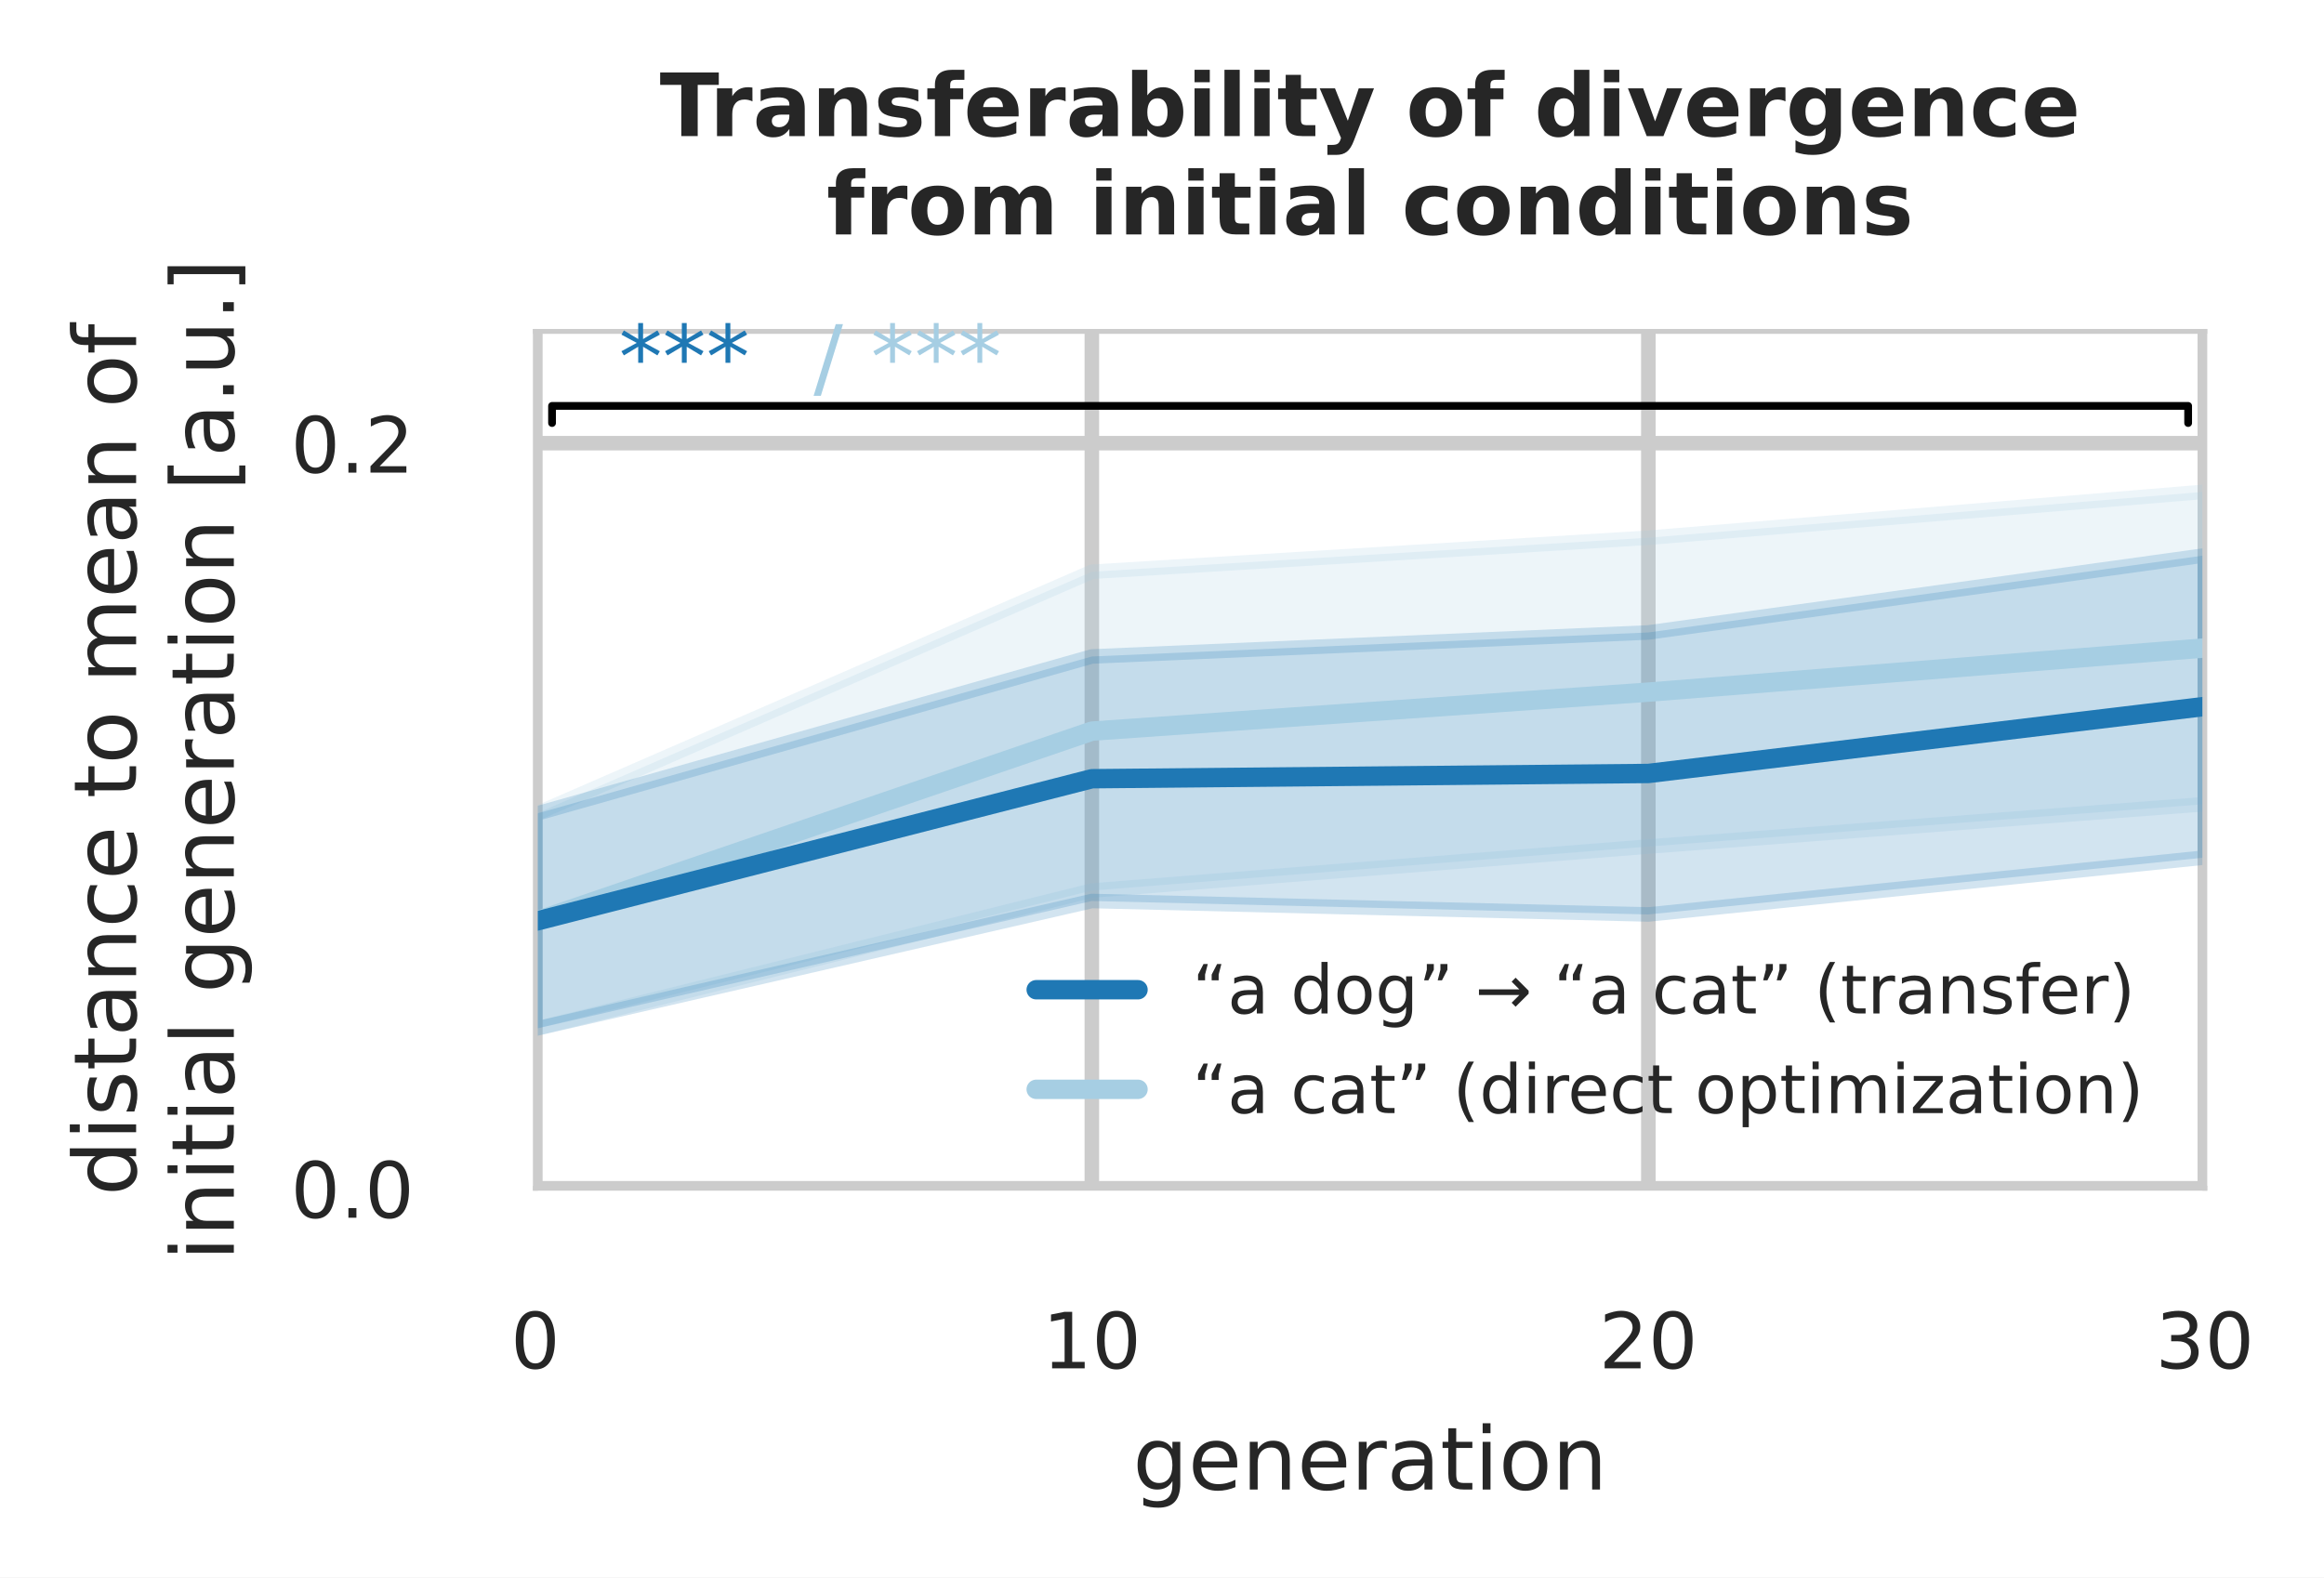
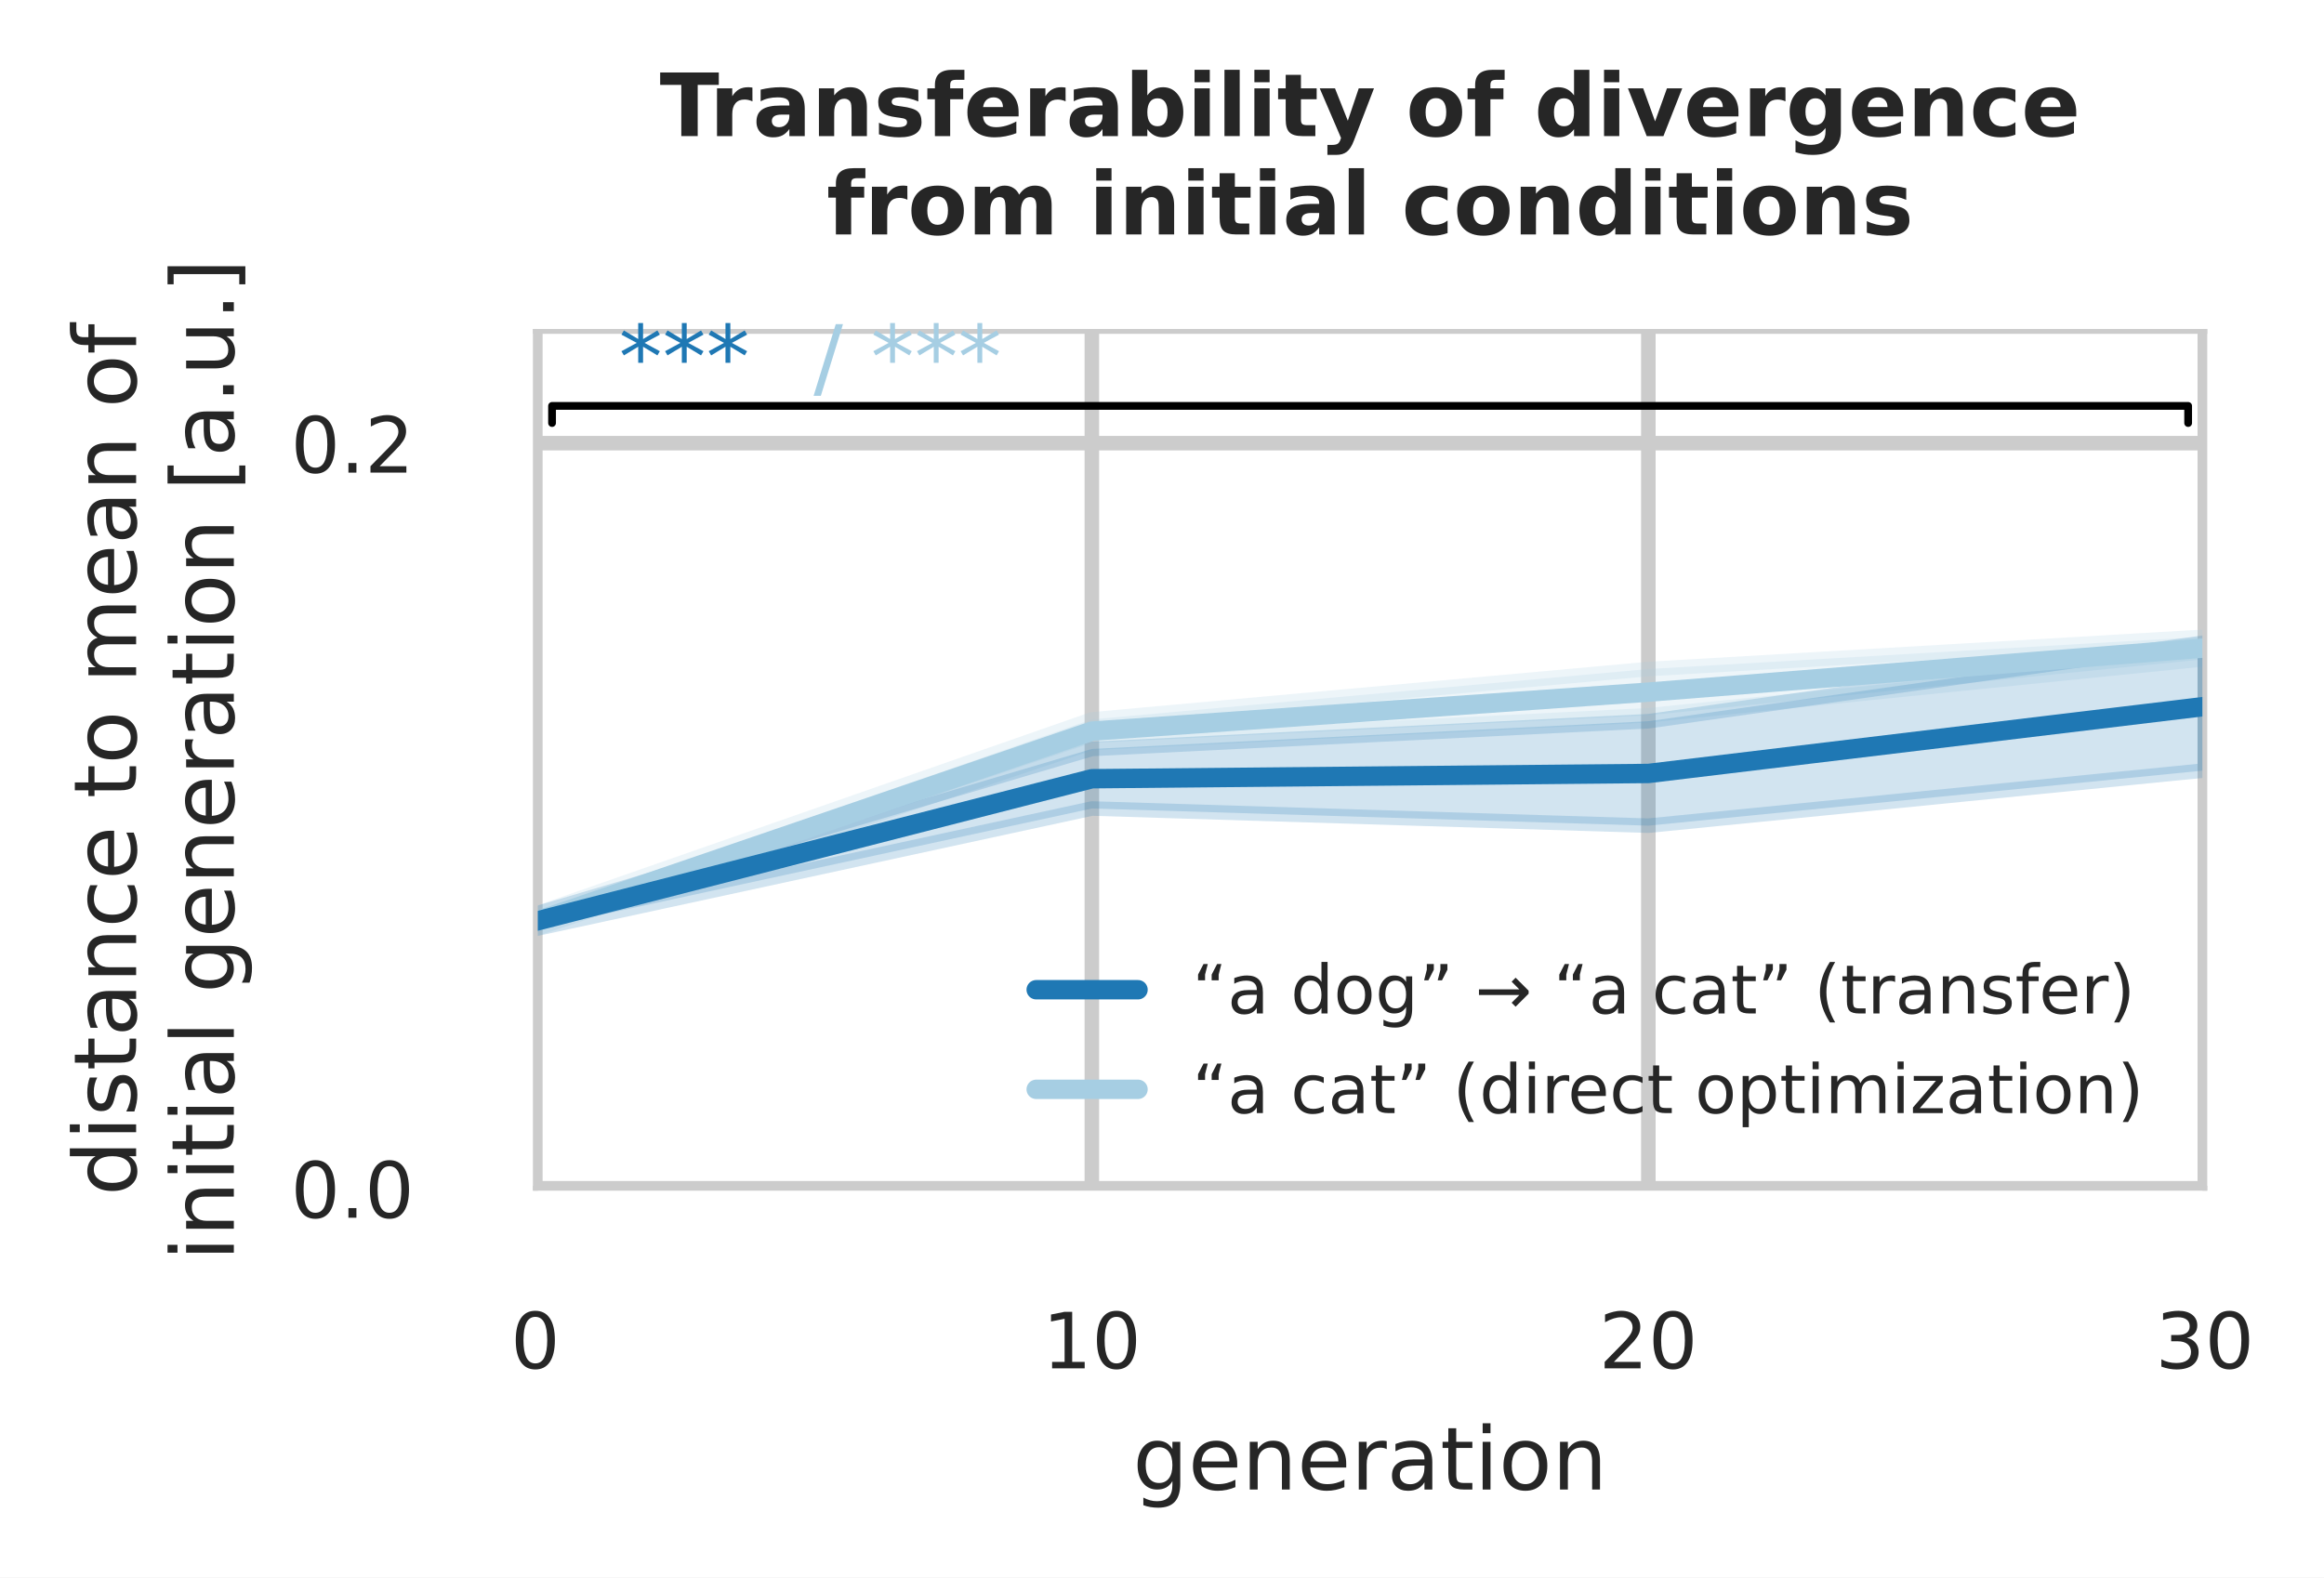
<svg xmlns="http://www.w3.org/2000/svg" xmlns:xlink="http://www.w3.org/1999/xlink" width="239.676pt" height="162.735pt" viewBox="0 0 239.676 162.735" version="1.1">
  <defs>
    <style type="text/css">*{stroke-linejoin: round; stroke-linecap: butt}</style>
  </defs>
  <g id="figure_1">
    <g id="patch_1">
      <path d="M 0 162.735  L 239.676 162.735  L 239.676 0  L 0 0  z " style="fill: #ffffff" />
    </g>
    <g id="axes_1">
      <g id="patch_2">
        <path d="M 55.211 122.582  L 227.386 122.582  L 227.386 34.187  L 55.211 34.187  z " style="fill: #ffffff" />
      </g>
      <g id="matplotlib.axis_1">
        <g id="xtick_1">
          <g id="line2d_1">
            <path d="M 55.211 122.582  L 55.211 34.187  " clip-path="url(#pf93eb1a722)" style="fill: none; stroke: #cccccc; stroke-width: 1.5; stroke-linecap: round" />
          </g>
          <g id="text_1">
            <g style="fill: #262626" transform="translate(52.66584 141.1606) scale(0.08 -0.08)">
              <defs>
                <path id="DejaVuSans-30" d="M 2034 4250  Q 1547 4250 1301 3770  Q 1056 3291 1056 2328  Q 1056 1369 1301 889  Q 1547 409 2034 409  Q 2525 409 2770 889  Q 3016 1369 3016 2328  Q 3016 3291 2770 3770  Q 2525 4250 2034 4250  z M 2034 4750  Q 2819 4750 3233 4129  Q 3647 3509 3647 2328  Q 3647 1150 3233 529  Q 2819 -91 2034 -91  Q 1250 -91 836 529  Q 422 1150 422 2328  Q 422 3509 836 4129  Q 1250 4750 2034 4750  z " transform="scale(0.015625)" />
              </defs>
              <use xlink:href="#DejaVuSans-30" />
            </g>
          </g>
        </g>
        <g id="xtick_2">
          <g id="line2d_2">
            <path d="M 112.603 122.582  L 112.603 34.187  " clip-path="url(#pf93eb1a722)" style="fill: none; stroke: #cccccc; stroke-width: 1.5; stroke-linecap: round" />
          </g>
          <g id="text_2">
            <g style="fill: #262626" transform="translate(107.5127 141.1606) scale(0.08 -0.08)">
              <defs>
                <path id="DejaVuSans-31" d="M 794 531  L 1825 531  L 1825 4091  L 703 3866  L 703 4441  L 1819 4666  L 2450 4666  L 2450 531  L 3481 531  L 3481 0  L 794 0  L 794 531  z " transform="scale(0.015625)" />
              </defs>
              <use xlink:href="#DejaVuSans-31" />
              <use xlink:href="#DejaVuSans-30" transform="translate(63.62305 0)" />
            </g>
          </g>
        </g>
        <g id="xtick_3">
          <g id="line2d_3">
            <path d="M 169.995 122.582  L 169.995 34.187  " clip-path="url(#pf93eb1a722)" style="fill: none; stroke: #cccccc; stroke-width: 1.5; stroke-linecap: round" />
          </g>
          <g id="text_3">
            <g style="fill: #262626" transform="translate(164.9045 141.1606) scale(0.08 -0.08)">
              <defs>
                <path id="DejaVuSans-32" d="M 1228 531  L 3431 531  L 3431 0  L 469 0  L 469 531  Q 828 903 1448 1529  Q 2069 2156 2228 2338  Q 2531 2678 2651 2914  Q 2772 3150 2772 3378  Q 2772 3750 2511 3984  Q 2250 4219 1831 4219  Q 1534 4219 1204 4116  Q 875 4013 500 3803  L 500 4441  Q 881 4594 1212 4672  Q 1544 4750 1819 4750  Q 2544 4750 2975 4387  Q 3406 4025 3406 3419  Q 3406 3131 3298 2873  Q 3191 2616 2906 2266  Q 2828 2175 2409 1742  Q 1991 1309 1228 531  z " transform="scale(0.015625)" />
              </defs>
              <use xlink:href="#DejaVuSans-32" />
              <use xlink:href="#DejaVuSans-30" transform="translate(63.62305 0)" />
            </g>
          </g>
        </g>
        <g id="xtick_4">
          <g id="line2d_4">
            <path d="M 227.386 122.582  L 227.386 34.187  " clip-path="url(#pf93eb1a722)" style="fill: none; stroke: #cccccc; stroke-width: 1.5; stroke-linecap: round" />
          </g>
          <g id="text_4">
            <g style="fill: #262626" transform="translate(222.2964 141.1606) scale(0.08 -0.08)">
              <defs>
                <path id="DejaVuSans-33" d="M 2597 2516  Q 3050 2419 3304 2112  Q 3559 1806 3559 1356  Q 3559 666 3084 287  Q 2609 -91 1734 -91  Q 1441 -91 1130 -33  Q 819 25 488 141  L 488 750  Q 750 597 1062 519  Q 1375 441 1716 441  Q 2309 441 2620 675  Q 2931 909 2931 1356  Q 2931 1769 2642 2001  Q 2353 2234 1838 2234  L 1294 2234  L 1294 2753  L 1863 2753  Q 2328 2753 2575 2939  Q 2822 3125 2822 3475  Q 2822 3834 2567 4026  Q 2313 4219 1838 4219  Q 1578 4219 1281 4162  Q 984 4106 628 3988  L 628 4550  Q 988 4650 1302 4700  Q 1616 4750 1894 4750  Q 2613 4750 3031 4423  Q 3450 4097 3450 3541  Q 3450 3153 3228 2886  Q 3006 2619 2597 2516  z " transform="scale(0.015625)" />
              </defs>
              <use xlink:href="#DejaVuSans-33" />
              <use xlink:href="#DejaVuSans-30" transform="translate(63.62305 0)" />
            </g>
          </g>
        </g>
        <g id="text_5">
          <g style="fill: #262626" transform="translate(116.8249 153.6629) scale(0.09 -0.09)">
            <defs>
              <path id="DejaVuSans-67" d="M 2906 1791  Q 2906 2416 2648 2759  Q 2391 3103 1925 3103  Q 1463 3103 1205 2759  Q 947 2416 947 1791  Q 947 1169 1205 825  Q 1463 481 1925 481  Q 2391 481 2648 825  Q 2906 1169 2906 1791  z M 3481 434  Q 3481 -459 3084 -895  Q 2688 -1331 1869 -1331  Q 1566 -1331 1297 -1286  Q 1028 -1241 775 -1147  L 775 -588  Q 1028 -725 1275 -790  Q 1522 -856 1778 -856  Q 2344 -856 2625 -561  Q 2906 -266 2906 331  L 2906 616  Q 2728 306 2450 153  Q 2172 0 1784 0  Q 1141 0 747 490  Q 353 981 353 1791  Q 353 2603 747 3093  Q 1141 3584 1784 3584  Q 2172 3584 2450 3431  Q 2728 3278 2906 2969  L 2906 3500  L 3481 3500  L 3481 434  z " transform="scale(0.015625)" />
              <path id="DejaVuSans-65" d="M 3597 1894  L 3597 1613  L 953 1613  Q 991 1019 1311 708  Q 1631 397 2203 397  Q 2534 397 2845 478  Q 3156 559 3463 722  L 3463 178  Q 3153 47 2828 -22  Q 2503 -91 2169 -91  Q 1331 -91 842 396  Q 353 884 353 1716  Q 353 2575 817 3079  Q 1281 3584 2069 3584  Q 2775 3584 3186 3129  Q 3597 2675 3597 1894  z M 3022 2063  Q 3016 2534 2758 2815  Q 2500 3097 2075 3097  Q 1594 3097 1305 2825  Q 1016 2553 972 2059  L 3022 2063  z " transform="scale(0.015625)" />
              <path id="DejaVuSans-6e" d="M 3513 2113  L 3513 0  L 2938 0  L 2938 2094  Q 2938 2591 2744 2837  Q 2550 3084 2163 3084  Q 1697 3084 1428 2787  Q 1159 2491 1159 1978  L 1159 0  L 581 0  L 581 3500  L 1159 3500  L 1159 2956  Q 1366 3272 1645 3428  Q 1925 3584 2291 3584  Q 2894 3584 3203 3211  Q 3513 2838 3513 2113  z " transform="scale(0.015625)" />
              <path id="DejaVuSans-72" d="M 2631 2963  Q 2534 3019 2420 3045  Q 2306 3072 2169 3072  Q 1681 3072 1420 2755  Q 1159 2438 1159 1844  L 1159 0  L 581 0  L 581 3500  L 1159 3500  L 1159 2956  Q 1341 3275 1631 3429  Q 1922 3584 2338 3584  Q 2397 3584 2469 3576  Q 2541 3569 2628 3553  L 2631 2963  z " transform="scale(0.015625)" />
              <path id="DejaVuSans-61" d="M 2194 1759  Q 1497 1759 1228 1600  Q 959 1441 959 1056  Q 959 750 1161 570  Q 1363 391 1709 391  Q 2188 391 2477 730  Q 2766 1069 2766 1631  L 2766 1759  L 2194 1759  z M 3341 1997  L 3341 0  L 2766 0  L 2766 531  Q 2569 213 2275 61  Q 1981 -91 1556 -91  Q 1019 -91 701 211  Q 384 513 384 1019  Q 384 1609 779 1909  Q 1175 2209 1959 2209  L 2766 2209  L 2766 2266  Q 2766 2663 2505 2880  Q 2244 3097 1772 3097  Q 1472 3097 1187 3025  Q 903 2953 641 2809  L 641 3341  Q 956 3463 1253 3523  Q 1550 3584 1831 3584  Q 2591 3584 2966 3190  Q 3341 2797 3341 1997  z " transform="scale(0.015625)" />
              <path id="DejaVuSans-74" d="M 1172 4494  L 1172 3500  L 2356 3500  L 2356 3053  L 1172 3053  L 1172 1153  Q 1172 725 1289 603  Q 1406 481 1766 481  L 2356 481  L 2356 0  L 1766 0  Q 1100 0 847 248  Q 594 497 594 1153  L 594 3053  L 172 3053  L 172 3500  L 594 3500  L 594 4494  L 1172 4494  z " transform="scale(0.015625)" />
              <path id="DejaVuSans-69" d="M 603 3500  L 1178 3500  L 1178 0  L 603 0  L 603 3500  z M 603 4863  L 1178 4863  L 1178 4134  L 603 4134  L 603 4863  z " transform="scale(0.015625)" />
              <path id="DejaVuSans-6f" d="M 1959 3097  Q 1497 3097 1228 2736  Q 959 2375 959 1747  Q 959 1119 1226 758  Q 1494 397 1959 397  Q 2419 397 2687 759  Q 2956 1122 2956 1747  Q 2956 2369 2687 2733  Q 2419 3097 1959 3097  z M 1959 3584  Q 2709 3584 3137 3096  Q 3566 2609 3566 1747  Q 3566 888 3137 398  Q 2709 -91 1959 -91  Q 1206 -91 779 398  Q 353 888 353 1747  Q 353 2609 779 3096  Q 1206 3584 1959 3584  z " transform="scale(0.015625)" />
            </defs>
            <use xlink:href="#DejaVuSans-67" />
            <use xlink:href="#DejaVuSans-65" transform="translate(63.47656 0)" />
            <use xlink:href="#DejaVuSans-6e" transform="translate(125 0)" />
            <use xlink:href="#DejaVuSans-65" transform="translate(188.3789 0)" />
            <use xlink:href="#DejaVuSans-72" transform="translate(249.9023 0)" />
            <use xlink:href="#DejaVuSans-61" transform="translate(291.0156 0)" />
            <use xlink:href="#DejaVuSans-74" transform="translate(352.2949 0)" />
            <use xlink:href="#DejaVuSans-69" transform="translate(391.5039 0)" />
            <use xlink:href="#DejaVuSans-6f" transform="translate(419.2871 0)" />
            <use xlink:href="#DejaVuSans-6e" transform="translate(480.4688 0)" />
          </g>
        </g>
      </g>
      <g id="matplotlib.axis_2">
        <g id="ytick_1">
          <g id="line2d_5">
            <path d="M 55.211 122.582  L 227.386 122.582  " clip-path="url(#pf93eb1a722)" style="fill: none; stroke: #cccccc; stroke-width: 1.5; stroke-linecap: round" />
          </g>
          <g id="text_6">
            <g style="fill: #262626" transform="translate(29.98834 125.6212) scale(0.08 -0.08)">
              <defs>
                <path id="DejaVuSans-2e" d="M 684 794  L 1344 794  L 1344 0  L 684 0  L 684 794  z " transform="scale(0.015625)" />
              </defs>
              <use xlink:href="#DejaVuSans-30" />
              <use xlink:href="#DejaVuSans-2e" transform="translate(63.62305 0)" />
              <use xlink:href="#DejaVuSans-30" transform="translate(95.41016 0)" />
            </g>
          </g>
        </g>
        <g id="ytick_2">
          <g id="line2d_6">
            <path d="M 55.211 45.717  L 227.386 45.717  " clip-path="url(#pf93eb1a722)" style="fill: none; stroke: #cccccc; stroke-width: 1.5; stroke-linecap: round" />
          </g>
          <g id="text_7">
            <g style="fill: #262626" transform="translate(29.98834 48.75608) scale(0.08 -0.08)">
              <use xlink:href="#DejaVuSans-30" />
              <use xlink:href="#DejaVuSans-2e" transform="translate(63.62305 0)" />
              <use xlink:href="#DejaVuSans-32" transform="translate(95.41016 0)" />
            </g>
          </g>
        </g>
        <g id="text_8">
          <g style="fill: #262626" transform="translate(14.03859 123.3598) rotate(-90) scale(0.09 -0.09)">
            <defs>
              <path id="DejaVuSans-64" d="M 2906 2969  L 2906 4863  L 3481 4863  L 3481 0  L 2906 0  L 2906 525  Q 2725 213 2448 61  Q 2172 -91 1784 -91  Q 1150 -91 751 415  Q 353 922 353 1747  Q 353 2572 751 3078  Q 1150 3584 1784 3584  Q 2172 3584 2448 3432  Q 2725 3281 2906 2969  z M 947 1747  Q 947 1113 1208 752  Q 1469 391 1925 391  Q 2381 391 2643 752  Q 2906 1113 2906 1747  Q 2906 2381 2643 2742  Q 2381 3103 1925 3103  Q 1469 3103 1208 2742  Q 947 2381 947 1747  z " transform="scale(0.015625)" />
              <path id="DejaVuSans-73" d="M 2834 3397  L 2834 2853  Q 2591 2978 2328 3040  Q 2066 3103 1784 3103  Q 1356 3103 1142 2972  Q 928 2841 928 2578  Q 928 2378 1081 2264  Q 1234 2150 1697 2047  L 1894 2003  Q 2506 1872 2764 1633  Q 3022 1394 3022 966  Q 3022 478 2636 193  Q 2250 -91 1575 -91  Q 1294 -91 989 -36  Q 684 19 347 128  L 347 722  Q 666 556 975 473  Q 1284 391 1588 391  Q 1994 391 2212 530  Q 2431 669 2431 922  Q 2431 1156 2273 1281  Q 2116 1406 1581 1522  L 1381 1569  Q 847 1681 609 1914  Q 372 2147 372 2553  Q 372 3047 722 3315  Q 1072 3584 1716 3584  Q 2034 3584 2315 3537  Q 2597 3491 2834 3397  z " transform="scale(0.015625)" />
              <path id="DejaVuSans-63" d="M 3122 3366  L 3122 2828  Q 2878 2963 2633 3030  Q 2388 3097 2138 3097  Q 1578 3097 1268 2742  Q 959 2388 959 1747  Q 959 1106 1268 751  Q 1578 397 2138 397  Q 2388 397 2633 464  Q 2878 531 3122 666  L 3122 134  Q 2881 22 2623 -34  Q 2366 -91 2075 -91  Q 1284 -91 818 406  Q 353 903 353 1747  Q 353 2603 823 3093  Q 1294 3584 2113 3584  Q 2378 3584 2631 3529  Q 2884 3475 3122 3366  z " transform="scale(0.015625)" />
              <path id="DejaVuSans-20" transform="scale(0.015625)" />
              <path id="DejaVuSans-6d" d="M 3328 2828  Q 3544 3216 3844 3400  Q 4144 3584 4550 3584  Q 5097 3584 5394 3201  Q 5691 2819 5691 2113  L 5691 0  L 5113 0  L 5113 2094  Q 5113 2597 4934 2840  Q 4756 3084 4391 3084  Q 3944 3084 3684 2787  Q 3425 2491 3425 1978  L 3425 0  L 2847 0  L 2847 2094  Q 2847 2600 2669 2842  Q 2491 3084 2119 3084  Q 1678 3084 1418 2786  Q 1159 2488 1159 1978  L 1159 0  L 581 0  L 581 3500  L 1159 3500  L 1159 2956  Q 1356 3278 1631 3431  Q 1906 3584 2284 3584  Q 2666 3584 2933 3390  Q 3200 3197 3328 2828  z " transform="scale(0.015625)" />
              <path id="DejaVuSans-66" d="M 2375 4863  L 2375 4384  L 1825 4384  Q 1516 4384 1395 4259  Q 1275 4134 1275 3809  L 1275 3500  L 2222 3500  L 2222 3053  L 1275 3053  L 1275 0  L 697 0  L 697 3053  L 147 3053  L 147 3500  L 697 3500  L 697 3744  Q 697 4328 969 4595  Q 1241 4863 1831 4863  L 2375 4863  z " transform="scale(0.015625)" />
            </defs>
            <use xlink:href="#DejaVuSans-64" />
            <use xlink:href="#DejaVuSans-69" transform="translate(63.47656 0)" />
            <use xlink:href="#DejaVuSans-73" transform="translate(91.25977 0)" />
            <use xlink:href="#DejaVuSans-74" transform="translate(143.3594 0)" />
            <use xlink:href="#DejaVuSans-61" transform="translate(182.5684 0)" />
            <use xlink:href="#DejaVuSans-6e" transform="translate(243.8477 0)" />
            <use xlink:href="#DejaVuSans-63" transform="translate(307.2266 0)" />
            <use xlink:href="#DejaVuSans-65" transform="translate(362.207 0)" />
            <use xlink:href="#DejaVuSans-20" transform="translate(423.7305 0)" />
            <use xlink:href="#DejaVuSans-74" transform="translate(455.5176 0)" />
            <use xlink:href="#DejaVuSans-6f" transform="translate(494.7266 0)" />
            <use xlink:href="#DejaVuSans-20" transform="translate(555.9082 0)" />
            <use xlink:href="#DejaVuSans-6d" transform="translate(587.6953 0)" />
            <use xlink:href="#DejaVuSans-65" transform="translate(685.1074 0)" />
            <use xlink:href="#DejaVuSans-61" transform="translate(746.6309 0)" />
            <use xlink:href="#DejaVuSans-6e" transform="translate(807.9102 0)" />
            <use xlink:href="#DejaVuSans-20" transform="translate(871.2891 0)" />
            <use xlink:href="#DejaVuSans-6f" transform="translate(903.0762 0)" />
            <use xlink:href="#DejaVuSans-66" transform="translate(964.2578 0)" />
          </g>
          <g style="fill: #262626" transform="translate(24.11662 130.0739) rotate(-90) scale(0.09 -0.09)">
            <defs>
              <path id="DejaVuSans-6c" d="M 603 4863  L 1178 4863  L 1178 0  L 603 0  L 603 4863  z " transform="scale(0.015625)" />
              <path id="DejaVuSans-5b" d="M 550 4863  L 1875 4863  L 1875 4416  L 1125 4416  L 1125 -397  L 1875 -397  L 1875 -844  L 550 -844  L 550 4863  z " transform="scale(0.015625)" />
              <path id="DejaVuSans-75" d="M 544 1381  L 544 3500  L 1119 3500  L 1119 1403  Q 1119 906 1312 657  Q 1506 409 1894 409  Q 2359 409 2629 706  Q 2900 1003 2900 1516  L 2900 3500  L 3475 3500  L 3475 0  L 2900 0  L 2900 538  Q 2691 219 2414 64  Q 2138 -91 1772 -91  Q 1169 -91 856 284  Q 544 659 544 1381  z M 1991 3584  L 1991 3584  z " transform="scale(0.015625)" />
              <path id="DejaVuSans-5d" d="M 1947 4863  L 1947 -844  L 622 -844  L 622 -397  L 1369 -397  L 1369 4416  L 622 4416  L 622 4863  L 1947 4863  z " transform="scale(0.015625)" />
            </defs>
            <use xlink:href="#DejaVuSans-69" />
            <use xlink:href="#DejaVuSans-6e" transform="translate(27.7832 0)" />
            <use xlink:href="#DejaVuSans-69" transform="translate(91.16211 0)" />
            <use xlink:href="#DejaVuSans-74" transform="translate(118.9453 0)" />
            <use xlink:href="#DejaVuSans-69" transform="translate(158.1543 0)" />
            <use xlink:href="#DejaVuSans-61" transform="translate(185.9375 0)" />
            <use xlink:href="#DejaVuSans-6c" transform="translate(247.2168 0)" />
            <use xlink:href="#DejaVuSans-20" transform="translate(275 0)" />
            <use xlink:href="#DejaVuSans-67" transform="translate(306.7871 0)" />
            <use xlink:href="#DejaVuSans-65" transform="translate(370.2637 0)" />
            <use xlink:href="#DejaVuSans-6e" transform="translate(431.7871 0)" />
            <use xlink:href="#DejaVuSans-65" transform="translate(495.166 0)" />
            <use xlink:href="#DejaVuSans-72" transform="translate(556.6895 0)" />
            <use xlink:href="#DejaVuSans-61" transform="translate(597.8027 0)" />
            <use xlink:href="#DejaVuSans-74" transform="translate(659.082 0)" />
            <use xlink:href="#DejaVuSans-69" transform="translate(698.291 0)" />
            <use xlink:href="#DejaVuSans-6f" transform="translate(726.0742 0)" />
            <use xlink:href="#DejaVuSans-6e" transform="translate(787.2559 0)" />
            <use xlink:href="#DejaVuSans-20" transform="translate(850.6348 0)" />
            <use xlink:href="#DejaVuSans-5b" transform="translate(882.4219 0)" />
            <use xlink:href="#DejaVuSans-61" transform="translate(921.4355 0)" />
            <use xlink:href="#DejaVuSans-2e" transform="translate(982.7148 0)" />
            <use xlink:href="#DejaVuSans-75" transform="translate(1014.502 0)" />
            <use xlink:href="#DejaVuSans-2e" transform="translate(1077.881 0)" />
            <use xlink:href="#DejaVuSans-5d" transform="translate(1109.668 0)" />
          </g>
        </g>
      </g>
      <g id="FillBetweenPolyCollection_1">
        <defs>
-           <path id="m66e74c9833" d="M 55.211 -78.763  L 55.211 -56.599  L 112.603 -70.867  L 169.995 -75.404  L 227.386 -79.776  L 227.386 -112.006  L 227.386 -112.006  L 169.995 -107.263  L 112.603 -103.752  L 55.211 -78.763  z " style="stroke: #a6cee3; stroke-opacity: 0.2; stroke-width: 1.5" />
+           <path id="mfdce9aaa54" d="M 55.211 -68.469  L 55.211 -66.893  L 112.603 -86.098  L 169.995 -88.95  L 227.386 -94.734  L 227.386 -97.049  L 227.386 -97.049  L 169.995 -93.717  L 112.603 -88.521  L 55.211 -68.469  z " style="stroke: #a6cee3; stroke-opacity: 0.2; stroke-width: 1.5" />
        </defs>
        <g clip-path="url(#pf93eb1a722)">
-           <use xlink:href="#m66e74c9833" x="0" y="162.735" style="fill: #a6cee3; fill-opacity: 0.2; stroke: #a6cee3; stroke-opacity: 0.2; stroke-width: 1.5" />
+           <use xlink:href="#mfdce9aaa54" x="0" y="162.735" style="fill: #a6cee3; fill-opacity: 0.2; stroke: #a6cee3; stroke-opacity: 0.2; stroke-width: 1.5" />
        </g>
      </g>
      <g id="FillBetweenPolyCollection_2">
        <defs>
-           <path id="mb95763dc8e" d="M 55.211 -78.763  L 55.211 -56.599  L 112.603 -69.788  L 169.995 -68.398  L 227.386 -74.273  L 227.386 -105.444  L 227.386 -105.444  L 169.995 -97.49  L 112.603 -95.013  L 55.211 -78.763  z " style="stroke: #1f78b4; stroke-opacity: 0.2; stroke-width: 1.5" />
+           <path id="m1b562bdd33" d="M 55.211 -68.469  L 55.211 -66.893  L 112.603 -79.329  L 169.995 -77.557  L 227.386 -83.258  L 227.386 -96.46  L 227.386 -96.46  L 169.995 -88.331  L 112.603 -85.472  L 55.211 -68.469  z " style="stroke: #1f78b4; stroke-opacity: 0.2; stroke-width: 1.5" />
        </defs>
        <g clip-path="url(#pf93eb1a722)">
-           <use xlink:href="#mb95763dc8e" x="0" y="162.735" style="fill: #1f78b4; fill-opacity: 0.2; stroke: #1f78b4; stroke-opacity: 0.2; stroke-width: 1.5" />
+           <use xlink:href="#m1b562bdd33" x="0" y="162.735" style="fill: #1f78b4; fill-opacity: 0.2; stroke: #1f78b4; stroke-opacity: 0.2; stroke-width: 1.5" />
        </g>
      </g>
      <g id="line2d_7">
        <path d="M 55.211 95.054  L 112.603 75.425  L 169.995 71.401  L 227.386 66.843  " clip-path="url(#pf93eb1a722)" style="fill: none; stroke: #a6cee3; stroke-width: 2; stroke-linecap: round" />
      </g>
      <g id="line2d_8">
        <path d="M 55.211 95.054  L 112.603 80.334  L 169.995 79.791  L 227.386 72.876  " clip-path="url(#pf93eb1a722)" style="fill: none; stroke: #1f78b4; stroke-width: 2; stroke-linecap: round" />
      </g>
      <g id="line2d_9">
        <path d="M 56.933 43.641  L 56.933 41.873  L 225.665 41.873  L 225.665 43.641  " clip-path="url(#pf93eb1a722)" style="fill: none; stroke: #000000; stroke-width: 0.8; stroke-linecap: round" />
      </g>
      <g id="patch_3">
        <path d="M 55.211 122.582  L 55.211 34.187  " style="fill: none; stroke: #cccccc; stroke-width: 0.5; stroke-linejoin: miter; stroke-linecap: square" />
      </g>
      <g id="patch_4">
        <path d="M 227.386 122.582  L 227.386 34.187  " style="fill: none; stroke: #cccccc; stroke-width: 0.5; stroke-linejoin: miter; stroke-linecap: square" />
      </g>
      <g id="patch_5">
        <path d="M 55.211 122.582  L 227.386 122.582  " style="fill: none; stroke: #cccccc; stroke-width: 0.5; stroke-linejoin: miter; stroke-linecap: square" />
      </g>
      <g id="patch_6">
        <path d="M 55.211 34.187  L 227.386 34.187  " style="fill: none; stroke: #cccccc; stroke-width: 0.5; stroke-linejoin: miter; stroke-linecap: square" />
      </g>
      <g id="text_9">
        <g style="fill: #1f78b4" transform="translate(63.81962 40.00173) scale(0.09 -0.09)">
          <defs>
            <path id="DejaVuSans-2a" d="M 3009 3897  L 1888 3291  L 3009 2681  L 2828 2375  L 1778 3009  L 1778 1831  L 1422 1831  L 1422 3009  L 372 2375  L 191 2681  L 1313 3291  L 191 3897  L 372 4206  L 1422 3572  L 1422 4750  L 1778 4750  L 1778 3572  L 2828 4206  L 3009 3897  z " transform="scale(0.015625)" />
          </defs>
          <use xlink:href="#DejaVuSans-2a" />
          <use xlink:href="#DejaVuSans-2a" transform="translate(50 0)" />
          <use xlink:href="#DejaVuSans-2a" transform="translate(100 0)" />
        </g>
      </g>
      <g id="text_10">
        <g style="fill: #a6cee3" transform="translate(83.90677 40.00173) scale(0.09 -0.09)">
          <defs>
            <path id="DejaVuSans-2f" d="M 1625 4666  L 2156 4666  L 531 -594  L 0 -594  L 1625 4666  z " transform="scale(0.015625)" />
          </defs>
          <use xlink:href="#DejaVuSans-2f" />
          <use xlink:href="#DejaVuSans-20" transform="translate(33.69141 0)" />
          <use xlink:href="#DejaVuSans-2a" transform="translate(65.47852 0)" />
          <use xlink:href="#DejaVuSans-2a" transform="translate(115.4785 0)" />
          <use xlink:href="#DejaVuSans-2a" transform="translate(165.4785 0)" />
        </g>
      </g>
      <g id="text_11">
        <g style="fill: #262626" transform="translate(68.04003 14.03859) scale(0.09 -0.09)">
          <defs>
            <path id="DejaVuSans-Bold-54" d="M 31 4666  L 4331 4666  L 4331 3756  L 2784 3756  L 2784 0  L 1581 0  L 1581 3756  L 31 3756  L 31 4666  z " transform="scale(0.015625)" />
            <path id="DejaVuSans-Bold-72" d="M 3138 2547  Q 2991 2616 2845 2648  Q 2700 2681 2553 2681  Q 2122 2681 1889 2404  Q 1656 2128 1656 1613  L 1656 0  L 538 0  L 538 3500  L 1656 3500  L 1656 2925  Q 1872 3269 2151 3426  Q 2431 3584 2822 3584  Q 2878 3584 2943 3579  Q 3009 3575 3134 3559  L 3138 2547  z " transform="scale(0.015625)" />
            <path id="DejaVuSans-Bold-61" d="M 2106 1575  Q 1756 1575 1579 1456  Q 1403 1338 1403 1106  Q 1403 894 1545 773  Q 1688 653 1941 653  Q 2256 653 2472 879  Q 2688 1106 2688 1447  L 2688 1575  L 2106 1575  z M 3816 1997  L 3816 0  L 2688 0  L 2688 519  Q 2463 200 2181 54  Q 1900 -91 1497 -91  Q 953 -91 614 226  Q 275 544 275 1050  Q 275 1666 698 1953  Q 1122 2241 2028 2241  L 2688 2241  L 2688 2328  Q 2688 2594 2478 2717  Q 2269 2841 1825 2841  Q 1466 2841 1156 2769  Q 847 2697 581 2553  L 581 3406  Q 941 3494 1303 3539  Q 1666 3584 2028 3584  Q 2975 3584 3395 3211  Q 3816 2838 3816 1997  z " transform="scale(0.015625)" />
            <path id="DejaVuSans-Bold-6e" d="M 4056 2131  L 4056 0  L 2931 0  L 2931 347  L 2931 1631  Q 2931 2084 2911 2256  Q 2891 2428 2841 2509  Q 2775 2619 2662 2680  Q 2550 2741 2406 2741  Q 2056 2741 1856 2470  Q 1656 2200 1656 1722  L 1656 0  L 538 0  L 538 3500  L 1656 3500  L 1656 2988  Q 1909 3294 2193 3439  Q 2478 3584 2822 3584  Q 3428 3584 3742 3212  Q 4056 2841 4056 2131  z " transform="scale(0.015625)" />
            <path id="DejaVuSans-Bold-73" d="M 3272 3391  L 3272 2541  Q 2913 2691 2578 2766  Q 2244 2841 1947 2841  Q 1628 2841 1473 2761  Q 1319 2681 1319 2516  Q 1319 2381 1436 2309  Q 1553 2238 1856 2203  L 2053 2175  Q 2913 2066 3209 1816  Q 3506 1566 3506 1031  Q 3506 472 3093 190  Q 2681 -91 1863 -91  Q 1516 -91 1145 -36  Q 775 19 384 128  L 384 978  Q 719 816 1070 734  Q 1422 653 1784 653  Q 2113 653 2278 743  Q 2444 834 2444 1013  Q 2444 1163 2330 1236  Q 2216 1309 1875 1350  L 1678 1375  Q 931 1469 631 1722  Q 331 1975 331 2491  Q 331 3047 712 3315  Q 1094 3584 1881 3584  Q 2191 3584 2531 3537  Q 2872 3491 3272 3391  z " transform="scale(0.015625)" />
            <path id="DejaVuSans-Bold-66" d="M 2841 4863  L 2841 4128  L 2222 4128  Q 1984 4128 1890 4042  Q 1797 3956 1797 3744  L 1797 3500  L 2753 3500  L 2753 2700  L 1797 2700  L 1797 0  L 678 0  L 678 2700  L 122 2700  L 122 3500  L 678 3500  L 678 3744  Q 678 4316 997 4589  Q 1316 4863 1984 4863  L 2841 4863  z " transform="scale(0.015625)" />
            <path id="DejaVuSans-Bold-65" d="M 4031 1759  L 4031 1441  L 1416 1441  Q 1456 1047 1700 850  Q 1944 653 2381 653  Q 2734 653 3104 758  Q 3475 863 3866 1075  L 3866 213  Q 3469 63 3072 -14  Q 2675 -91 2278 -91  Q 1328 -91 801 392  Q 275 875 275 1747  Q 275 2603 792 3093  Q 1309 3584 2216 3584  Q 3041 3584 3536 3087  Q 4031 2591 4031 1759  z M 2881 2131  Q 2881 2450 2695 2645  Q 2509 2841 2209 2841  Q 1884 2841 1681 2658  Q 1478 2475 1428 2131  L 2881 2131  z " transform="scale(0.015625)" />
            <path id="DejaVuSans-Bold-62" d="M 2400 722  Q 2759 722 2948 984  Q 3138 1247 3138 1747  Q 3138 2247 2948 2509  Q 2759 2772 2400 2772  Q 2041 2772 1848 2508  Q 1656 2244 1656 1747  Q 1656 1250 1848 986  Q 2041 722 2400 722  z M 1656 2988  Q 1888 3294 2169 3439  Q 2450 3584 2816 3584  Q 3463 3584 3878 3070  Q 4294 2556 4294 1747  Q 4294 938 3878 423  Q 3463 -91 2816 -91  Q 2450 -91 2169 54  Q 1888 200 1656 506  L 1656 0  L 538 0  L 538 4863  L 1656 4863  L 1656 2988  z " transform="scale(0.015625)" />
            <path id="DejaVuSans-Bold-69" d="M 538 3500  L 1656 3500  L 1656 0  L 538 0  L 538 3500  z M 538 4863  L 1656 4863  L 1656 3950  L 538 3950  L 538 4863  z " transform="scale(0.015625)" />
            <path id="DejaVuSans-Bold-6c" d="M 538 4863  L 1656 4863  L 1656 0  L 538 0  L 538 4863  z " transform="scale(0.015625)" />
            <path id="DejaVuSans-Bold-74" d="M 1759 4494  L 1759 3500  L 2913 3500  L 2913 2700  L 1759 2700  L 1759 1216  Q 1759 972 1856 886  Q 1953 800 2241 800  L 2816 800  L 2816 0  L 1856 0  Q 1194 0 917 276  Q 641 553 641 1216  L 641 2700  L 84 2700  L 84 3500  L 641 3500  L 641 4494  L 1759 4494  z " transform="scale(0.015625)" />
            <path id="DejaVuSans-Bold-79" d="M 78 3500  L 1197 3500  L 2138 1125  L 2938 3500  L 4056 3500  L 2584 -331  Q 2363 -916 2067 -1148  Q 1772 -1381 1288 -1381  L 641 -1381  L 641 -647  L 991 -647  Q 1275 -647 1404 -556  Q 1534 -466 1606 -231  L 1638 -134  L 78 3500  z " transform="scale(0.015625)" />
            <path id="DejaVuSans-Bold-20" transform="scale(0.015625)" />
            <path id="DejaVuSans-Bold-6f" d="M 2203 2784  Q 1831 2784 1636 2517  Q 1441 2250 1441 1747  Q 1441 1244 1636 976  Q 1831 709 2203 709  Q 2569 709 2762 976  Q 2956 1244 2956 1747  Q 2956 2250 2762 2517  Q 2569 2784 2203 2784  z M 2203 3584  Q 3106 3584 3614 3096  Q 4122 2609 4122 1747  Q 4122 884 3614 396  Q 3106 -91 2203 -91  Q 1297 -91 786 396  Q 275 884 275 1747  Q 275 2609 786 3096  Q 1297 3584 2203 3584  z " transform="scale(0.015625)" />
            <path id="DejaVuSans-Bold-64" d="M 2919 2988  L 2919 4863  L 4044 4863  L 4044 0  L 2919 0  L 2919 506  Q 2688 197 2409 53  Q 2131 -91 1766 -91  Q 1119 -91 703 423  Q 288 938 288 1747  Q 288 2556 703 3070  Q 1119 3584 1766 3584  Q 2128 3584 2408 3439  Q 2688 3294 2919 2988  z M 2181 722  Q 2541 722 2730 984  Q 2919 1247 2919 1747  Q 2919 2247 2730 2509  Q 2541 2772 2181 2772  Q 1825 2772 1636 2509  Q 1447 2247 1447 1747  Q 1447 1247 1636 984  Q 1825 722 2181 722  z " transform="scale(0.015625)" />
            <path id="DejaVuSans-Bold-76" d="M 97 3500  L 1216 3500  L 2088 1081  L 2956 3500  L 4078 3500  L 2700 0  L 1472 0  L 97 3500  z " transform="scale(0.015625)" />
            <path id="DejaVuSans-Bold-67" d="M 2919 594  Q 2688 288 2409 144  Q 2131 0 1766 0  Q 1125 0 706 504  Q 288 1009 288 1791  Q 288 2575 706 3076  Q 1125 3578 1766 3578  Q 2131 3578 2409 3434  Q 2688 3291 2919 2981  L 2919 3500  L 4044 3500  L 4044 353  Q 4044 -491 3511 -936  Q 2978 -1381 1966 -1381  Q 1638 -1381 1331 -1331  Q 1025 -1281 716 -1178  L 716 -306  Q 1009 -475 1290 -558  Q 1572 -641 1856 -641  Q 2406 -641 2662 -400  Q 2919 -159 2919 353  L 2919 594  z M 2181 2772  Q 1834 2772 1640 2515  Q 1447 2259 1447 1791  Q 1447 1309 1634 1061  Q 1822 813 2181 813  Q 2531 813 2725 1069  Q 2919 1325 2919 1791  Q 2919 2259 2725 2515  Q 2531 2772 2181 2772  z " transform="scale(0.015625)" />
            <path id="DejaVuSans-Bold-63" d="M 3366 3391  L 3366 2478  Q 3138 2634 2908 2709  Q 2678 2784 2431 2784  Q 1963 2784 1702 2511  Q 1441 2238 1441 1747  Q 1441 1256 1702 982  Q 1963 709 2431 709  Q 2694 709 2930 787  Q 3166 866 3366 1019  L 3366 103  Q 3103 6 2833 -42  Q 2563 -91 2291 -91  Q 1344 -91 809 395  Q 275 881 275 1747  Q 275 2613 809 3098  Q 1344 3584 2291 3584  Q 2566 3584 2833 3536  Q 3100 3488 3366 3391  z " transform="scale(0.015625)" />
          </defs>
          <use xlink:href="#DejaVuSans-Bold-54" />
          <use xlink:href="#DejaVuSans-Bold-72" transform="translate(57.21289 0)" />
          <use xlink:href="#DejaVuSans-Bold-61" transform="translate(106.5293 0)" />
          <use xlink:href="#DejaVuSans-Bold-6e" transform="translate(174.0098 0)" />
          <use xlink:href="#DejaVuSans-Bold-73" transform="translate(245.2012 0)" />
          <use xlink:href="#DejaVuSans-Bold-66" transform="translate(304.7227 0)" />
          <use xlink:href="#DejaVuSans-Bold-65" transform="translate(348.2285 0)" />
          <use xlink:href="#DejaVuSans-Bold-72" transform="translate(416.0508 0)" />
          <use xlink:href="#DejaVuSans-Bold-61" transform="translate(465.3672 0)" />
          <use xlink:href="#DejaVuSans-Bold-62" transform="translate(532.8477 0)" />
          <use xlink:href="#DejaVuSans-Bold-69" transform="translate(604.4297 0)" />
          <use xlink:href="#DejaVuSans-Bold-6c" transform="translate(638.707 0)" />
          <use xlink:href="#DejaVuSans-Bold-69" transform="translate(672.9844 0)" />
          <use xlink:href="#DejaVuSans-Bold-74" transform="translate(707.2617 0)" />
          <use xlink:href="#DejaVuSans-Bold-79" transform="translate(755.0645 0)" />
          <use xlink:href="#DejaVuSans-Bold-20" transform="translate(820.25 0)" />
          <use xlink:href="#DejaVuSans-Bold-6f" transform="translate(855.0645 0)" />
          <use xlink:href="#DejaVuSans-Bold-66" transform="translate(923.7656 0)" />
          <use xlink:href="#DejaVuSans-Bold-20" transform="translate(967.2715 0)" />
          <use xlink:href="#DejaVuSans-Bold-64" transform="translate(1002.086 0)" />
          <use xlink:href="#DejaVuSans-Bold-69" transform="translate(1073.668 0)" />
          <use xlink:href="#DejaVuSans-Bold-76" transform="translate(1107.945 0)" />
          <use xlink:href="#DejaVuSans-Bold-65" transform="translate(1173.131 0)" />
          <use xlink:href="#DejaVuSans-Bold-72" transform="translate(1240.953 0)" />
          <use xlink:href="#DejaVuSans-Bold-67" transform="translate(1290.27 0)" />
          <use xlink:href="#DejaVuSans-Bold-65" transform="translate(1361.852 0)" />
          <use xlink:href="#DejaVuSans-Bold-6e" transform="translate(1429.674 0)" />
          <use xlink:href="#DejaVuSans-Bold-63" transform="translate(1500.865 0)" />
          <use xlink:href="#DejaVuSans-Bold-65" transform="translate(1560.143 0)" />
        </g>
        <g style="fill: #262626" transform="translate(85.25323 24.18694) scale(0.09 -0.09)">
          <defs>
            <path id="DejaVuSans-Bold-6d" d="M 3781 2919  Q 3994 3244 4286 3414  Q 4578 3584 4928 3584  Q 5531 3584 5847 3212  Q 6163 2841 6163 2131  L 6163 0  L 5038 0  L 5038 1825  Q 5041 1866 5042 1909  Q 5044 1953 5044 2034  Q 5044 2406 4934 2573  Q 4825 2741 4581 2741  Q 4263 2741 4089 2478  Q 3916 2216 3909 1719  L 3909 0  L 2784 0  L 2784 1825  Q 2784 2406 2684 2573  Q 2584 2741 2328 2741  Q 2006 2741 1831 2477  Q 1656 2213 1656 1722  L 1656 0  L 531 0  L 531 3500  L 1656 3500  L 1656 2988  Q 1863 3284 2130 3434  Q 2397 3584 2719 3584  Q 3081 3584 3359 3409  Q 3638 3234 3781 2919  z " transform="scale(0.015625)" />
          </defs>
          <use xlink:href="#DejaVuSans-Bold-66" />
          <use xlink:href="#DejaVuSans-Bold-72" transform="translate(43.50586 0)" />
          <use xlink:href="#DejaVuSans-Bold-6f" transform="translate(92.82227 0)" />
          <use xlink:href="#DejaVuSans-Bold-6d" transform="translate(161.5234 0)" />
          <use xlink:href="#DejaVuSans-Bold-20" transform="translate(265.7227 0)" />
          <use xlink:href="#DejaVuSans-Bold-69" transform="translate(300.5371 0)" />
          <use xlink:href="#DejaVuSans-Bold-6e" transform="translate(334.8145 0)" />
          <use xlink:href="#DejaVuSans-Bold-69" transform="translate(406.0059 0)" />
          <use xlink:href="#DejaVuSans-Bold-74" transform="translate(440.2832 0)" />
          <use xlink:href="#DejaVuSans-Bold-69" transform="translate(488.0859 0)" />
          <use xlink:href="#DejaVuSans-Bold-61" transform="translate(522.3633 0)" />
          <use xlink:href="#DejaVuSans-Bold-6c" transform="translate(589.8438 0)" />
          <use xlink:href="#DejaVuSans-Bold-20" transform="translate(624.1211 0)" />
          <use xlink:href="#DejaVuSans-Bold-63" transform="translate(658.9355 0)" />
          <use xlink:href="#DejaVuSans-Bold-6f" transform="translate(718.2129 0)" />
          <use xlink:href="#DejaVuSans-Bold-6e" transform="translate(786.9141 0)" />
          <use xlink:href="#DejaVuSans-Bold-64" transform="translate(858.1055 0)" />
          <use xlink:href="#DejaVuSans-Bold-69" transform="translate(929.6875 0)" />
          <use xlink:href="#DejaVuSans-Bold-74" transform="translate(963.9648 0)" />
          <use xlink:href="#DejaVuSans-Bold-69" transform="translate(1011.768 0)" />
          <use xlink:href="#DejaVuSans-Bold-6f" transform="translate(1046.045 0)" />
          <use xlink:href="#DejaVuSans-Bold-6e" transform="translate(1114.746 0)" />
          <use xlink:href="#DejaVuSans-Bold-73" transform="translate(1185.938 0)" />
        </g>
      </g>
      <g id="legend_1">
        <g id="line2d_10">
          <path d="M 106.864 102.101  L 112.114 102.101  L 117.364 102.101  " style="fill: none; stroke: #1f78b4; stroke-width: 2; stroke-linecap: round" />
        </g>
        <g id="text_12">
          <g style="fill: #262626" transform="translate(122.9639 104.5514) scale(0.07 -0.07)">
            <defs>
              <path id="DejaVuSans-201c" d="M 1203 3128  L 544 3128  L 544 3669  L 1056 4666  L 1459 4666  L 1203 3669  L 1203 3128  z M 2484 3128  L 1825 3128  L 1825 3669  L 2338 4666  L 2741 4666  L 2484 3669  L 2484 3128  z " transform="scale(0.015625)" />
              <path id="DejaVuSans-201d" d="M 800 4666  L 1459 4666  L 1459 4128  L 947 3128  L 544 3128  L 800 4128  L 800 4666  z M 2081 4666  L 2741 4666  L 2741 4128  L 2228 3128  L 1825 3128  L 2081 4128  L 2081 4666  z " transform="scale(0.015625)" />
              <path id="DejaVuSans-2192" d="M 5050 2147  L 5050 1866  L 3822 638  L 3447 1013  L 4175 1741  L 366 1741  L 366 2272  L 4175 2272  L 3447 3000  L 3822 3375  L 5050 2147  z " transform="scale(0.015625)" />
              <path id="DejaVuSans-28" d="M 1984 4856  Q 1566 4138 1362 3434  Q 1159 2731 1159 2009  Q 1159 1288 1364 580  Q 1569 -128 1984 -844  L 1484 -844  Q 1016 -109 783 600  Q 550 1309 550 2009  Q 550 2706 781 3412  Q 1013 4119 1484 4856  L 1984 4856  z " transform="scale(0.015625)" />
              <path id="DejaVuSans-29" d="M 513 4856  L 1013 4856  Q 1481 4119 1714 3412  Q 1947 2706 1947 2009  Q 1947 1309 1714 600  Q 1481 -109 1013 -844  L 513 -844  Q 928 -128 1133 580  Q 1338 1288 1338 2009  Q 1338 2731 1133 3434  Q 928 4138 513 4856  z " transform="scale(0.015625)" />
            </defs>
            <use xlink:href="#DejaVuSans-201c" />
            <use xlink:href="#DejaVuSans-61" transform="translate(51.80664 0)" />
            <use xlink:href="#DejaVuSans-20" transform="translate(113.0859 0)" />
            <use xlink:href="#DejaVuSans-64" transform="translate(144.873 0)" />
            <use xlink:href="#DejaVuSans-6f" transform="translate(208.3496 0)" />
            <use xlink:href="#DejaVuSans-67" transform="translate(269.5312 0)" />
            <use xlink:href="#DejaVuSans-201d" transform="translate(333.0078 0)" />
            <use xlink:href="#DejaVuSans-20" transform="translate(384.8145 0)" />
            <use xlink:href="#DejaVuSans-2192" transform="translate(416.6016 0)" />
            <use xlink:href="#DejaVuSans-20" transform="translate(500.3906 0)" />
            <use xlink:href="#DejaVuSans-201c" transform="translate(532.1777 0)" />
            <use xlink:href="#DejaVuSans-61" transform="translate(583.9844 0)" />
            <use xlink:href="#DejaVuSans-20" transform="translate(645.2637 0)" />
            <use xlink:href="#DejaVuSans-63" transform="translate(677.0508 0)" />
            <use xlink:href="#DejaVuSans-61" transform="translate(732.0312 0)" />
            <use xlink:href="#DejaVuSans-74" transform="translate(793.3105 0)" />
            <use xlink:href="#DejaVuSans-201d" transform="translate(832.5195 0)" />
            <use xlink:href="#DejaVuSans-20" transform="translate(884.3262 0)" />
            <use xlink:href="#DejaVuSans-28" transform="translate(916.1133 0)" />
            <use xlink:href="#DejaVuSans-74" transform="translate(955.127 0)" />
            <use xlink:href="#DejaVuSans-72" transform="translate(994.3359 0)" />
            <use xlink:href="#DejaVuSans-61" transform="translate(1035.449 0)" />
            <use xlink:href="#DejaVuSans-6e" transform="translate(1096.729 0)" />
            <use xlink:href="#DejaVuSans-73" transform="translate(1160.107 0)" />
            <use xlink:href="#DejaVuSans-66" transform="translate(1212.207 0)" />
            <use xlink:href="#DejaVuSans-65" transform="translate(1247.412 0)" />
            <use xlink:href="#DejaVuSans-72" transform="translate(1308.936 0)" />
            <use xlink:href="#DejaVuSans-29" transform="translate(1350.049 0)" />
          </g>
        </g>
        <g id="line2d_11">
          <path d="M 106.864 112.376  L 112.114 112.376  L 117.364 112.376  " style="fill: none; stroke: #a6cee3; stroke-width: 2; stroke-linecap: round" />
        </g>
        <g id="text_13">
          <g style="fill: #262626" transform="translate(122.9639 114.8261) scale(0.07 -0.07)">
            <defs>
              <path id="DejaVuSans-70" d="M 1159 525  L 1159 -1331  L 581 -1331  L 581 3500  L 1159 3500  L 1159 2969  Q 1341 3281 1617 3432  Q 1894 3584 2278 3584  Q 2916 3584 3314 3078  Q 3713 2572 3713 1747  Q 3713 922 3314 415  Q 2916 -91 2278 -91  Q 1894 -91 1617 61  Q 1341 213 1159 525  z M 3116 1747  Q 3116 2381 2855 2742  Q 2594 3103 2138 3103  Q 1681 3103 1420 2742  Q 1159 2381 1159 1747  Q 1159 1113 1420 752  Q 1681 391 2138 391  Q 2594 391 2855 752  Q 3116 1113 3116 1747  z " transform="scale(0.015625)" />
              <path id="DejaVuSans-7a" d="M 353 3500  L 3084 3500  L 3084 2975  L 922 459  L 3084 459  L 3084 0  L 275 0  L 275 525  L 2438 3041  L 353 3041  L 353 3500  z " transform="scale(0.015625)" />
            </defs>
            <use xlink:href="#DejaVuSans-201c" />
            <use xlink:href="#DejaVuSans-61" transform="translate(51.80664 0)" />
            <use xlink:href="#DejaVuSans-20" transform="translate(113.0859 0)" />
            <use xlink:href="#DejaVuSans-63" transform="translate(144.873 0)" />
            <use xlink:href="#DejaVuSans-61" transform="translate(199.8535 0)" />
            <use xlink:href="#DejaVuSans-74" transform="translate(261.1328 0)" />
            <use xlink:href="#DejaVuSans-201d" transform="translate(300.3418 0)" />
            <use xlink:href="#DejaVuSans-20" transform="translate(352.1484 0)" />
            <use xlink:href="#DejaVuSans-28" transform="translate(383.9355 0)" />
            <use xlink:href="#DejaVuSans-64" transform="translate(422.9492 0)" />
            <use xlink:href="#DejaVuSans-69" transform="translate(486.4258 0)" />
            <use xlink:href="#DejaVuSans-72" transform="translate(514.209 0)" />
            <use xlink:href="#DejaVuSans-65" transform="translate(553.0723 0)" />
            <use xlink:href="#DejaVuSans-63" transform="translate(614.5957 0)" />
            <use xlink:href="#DejaVuSans-74" transform="translate(669.5762 0)" />
            <use xlink:href="#DejaVuSans-20" transform="translate(708.7852 0)" />
            <use xlink:href="#DejaVuSans-6f" transform="translate(740.5723 0)" />
            <use xlink:href="#DejaVuSans-70" transform="translate(801.7539 0)" />
            <use xlink:href="#DejaVuSans-74" transform="translate(865.2305 0)" />
            <use xlink:href="#DejaVuSans-69" transform="translate(904.4395 0)" />
            <use xlink:href="#DejaVuSans-6d" transform="translate(932.2227 0)" />
            <use xlink:href="#DejaVuSans-69" transform="translate(1029.635 0)" />
            <use xlink:href="#DejaVuSans-7a" transform="translate(1057.418 0)" />
            <use xlink:href="#DejaVuSans-61" transform="translate(1109.908 0)" />
            <use xlink:href="#DejaVuSans-74" transform="translate(1171.188 0)" />
            <use xlink:href="#DejaVuSans-69" transform="translate(1210.396 0)" />
            <use xlink:href="#DejaVuSans-6f" transform="translate(1238.18 0)" />
            <use xlink:href="#DejaVuSans-6e" transform="translate(1299.361 0)" />
            <use xlink:href="#DejaVuSans-29" transform="translate(1362.74 0)" />
          </g>
        </g>
      </g>
    </g>
  </g>
  <defs>
    <clipPath id="pf93eb1a722">
      <rect x="55.211" y="34.187" width="172.176" height="88.395" />
    </clipPath>
  </defs>
</svg>
